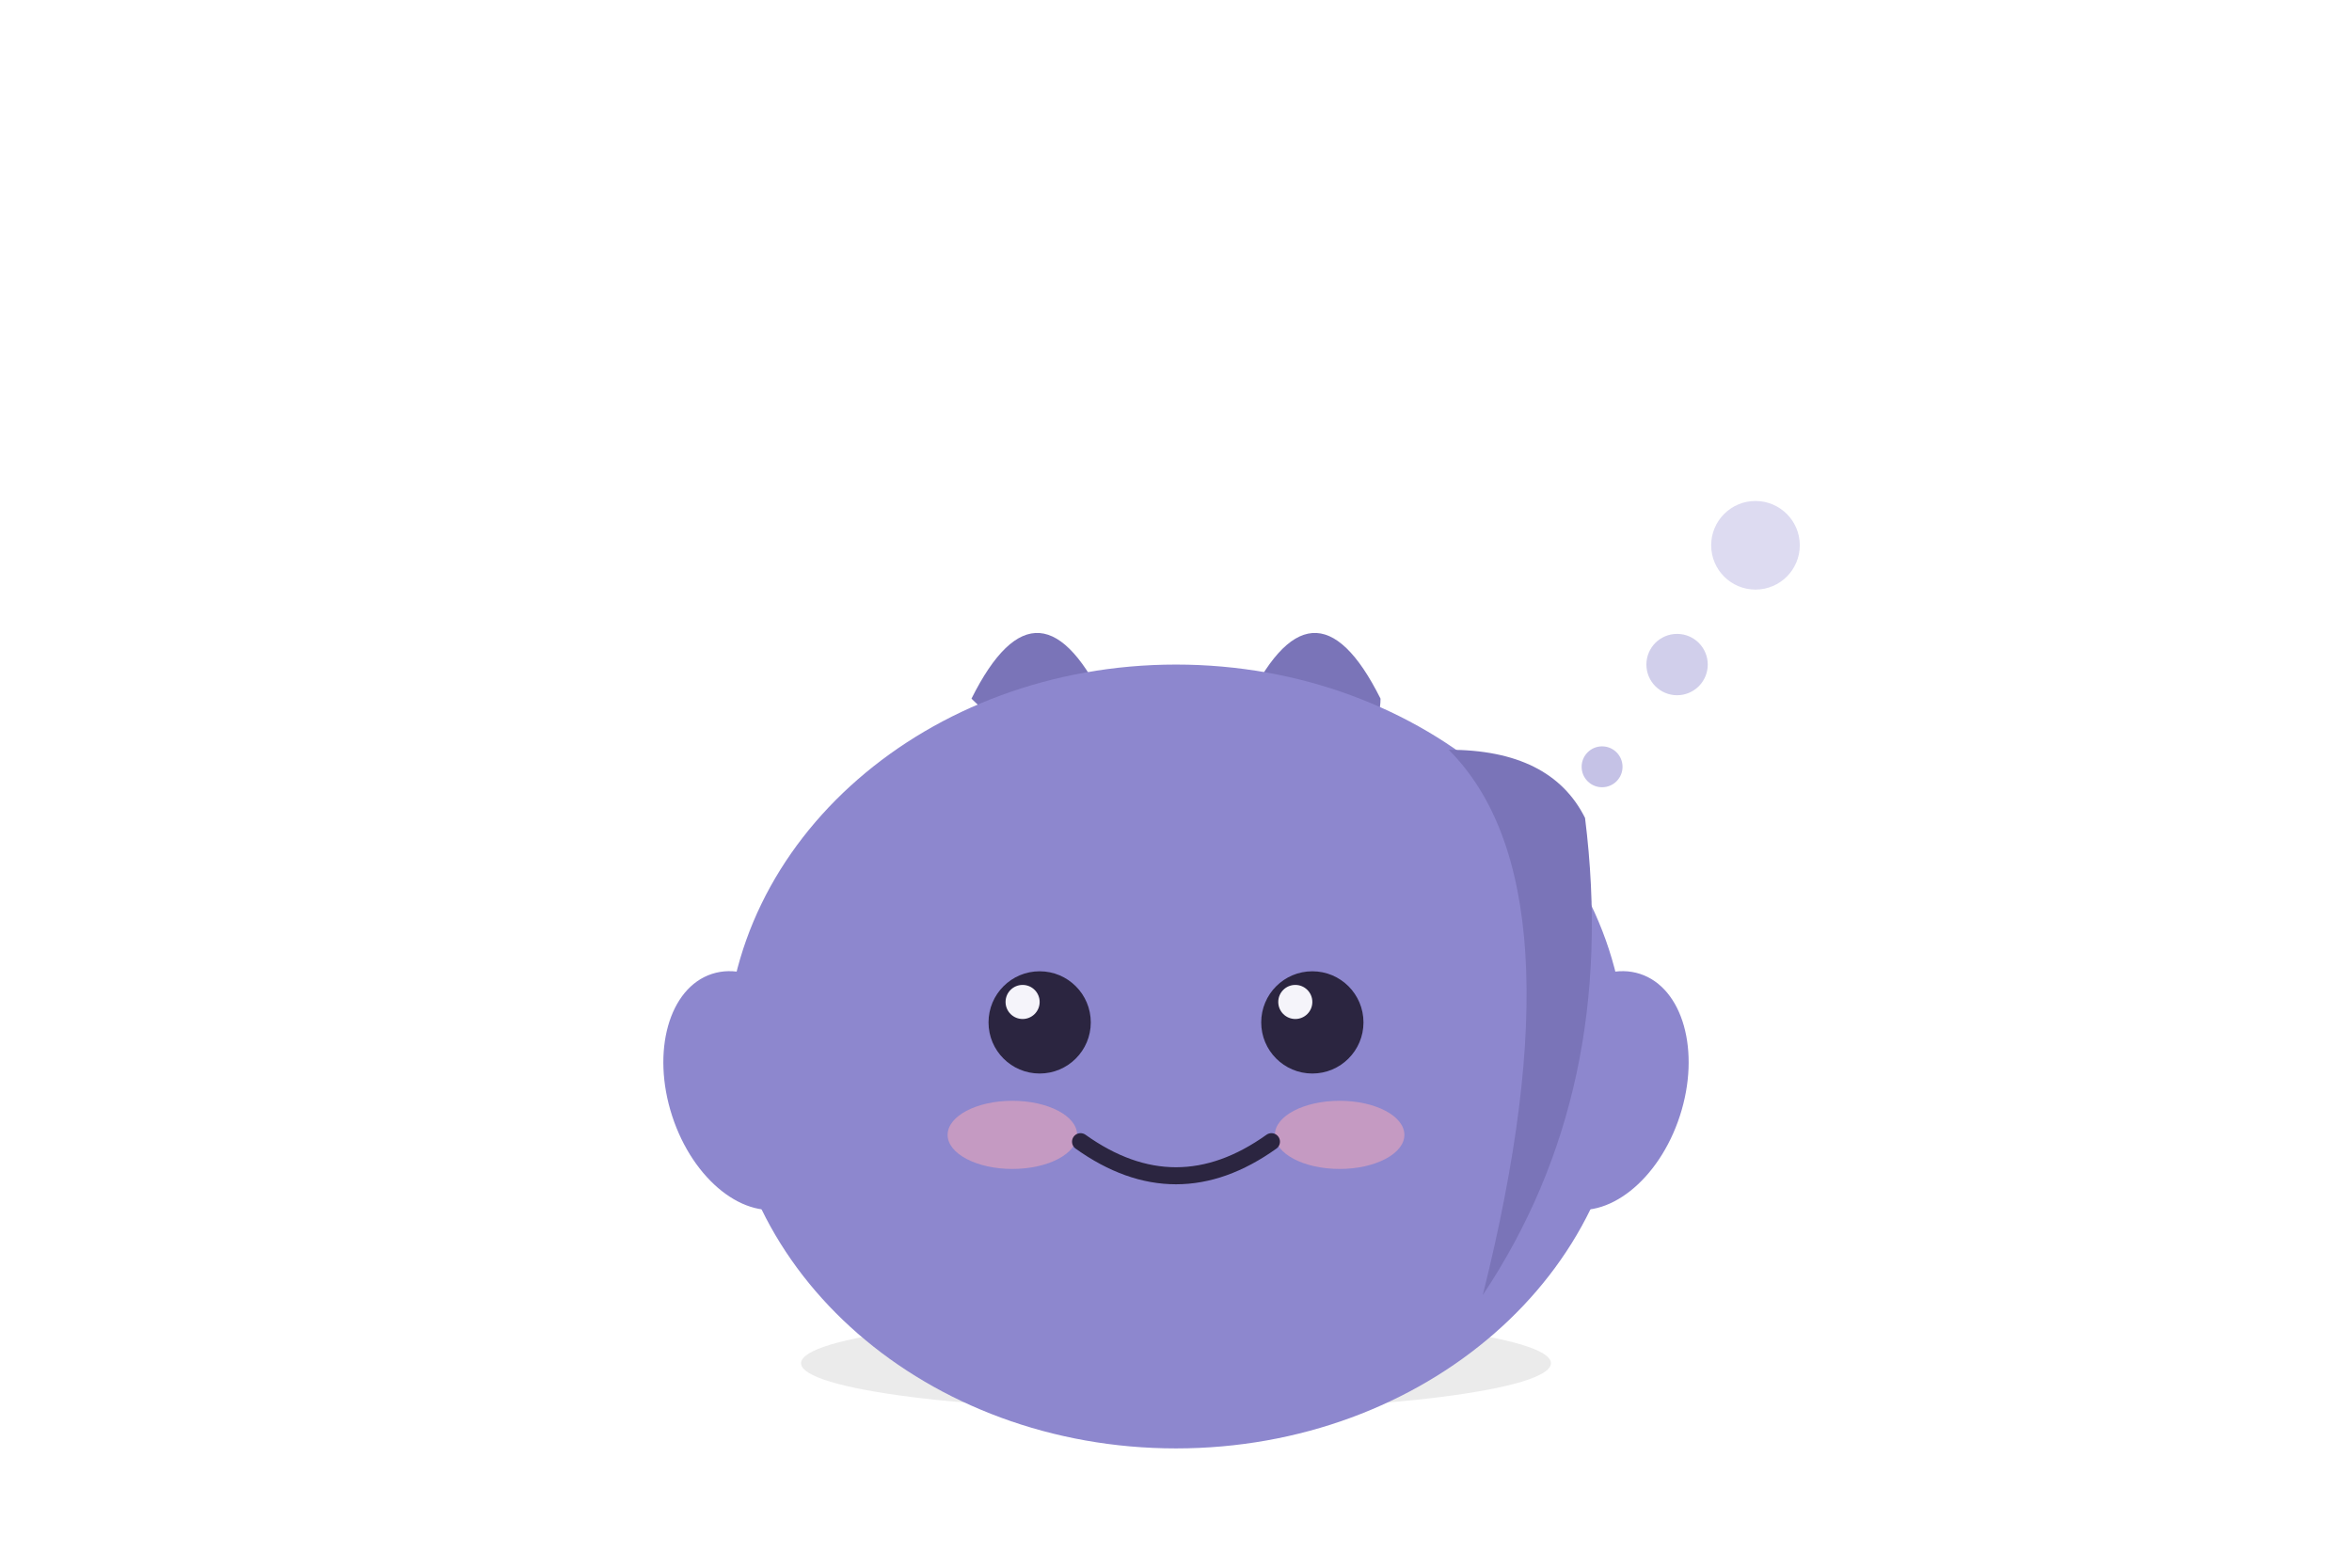
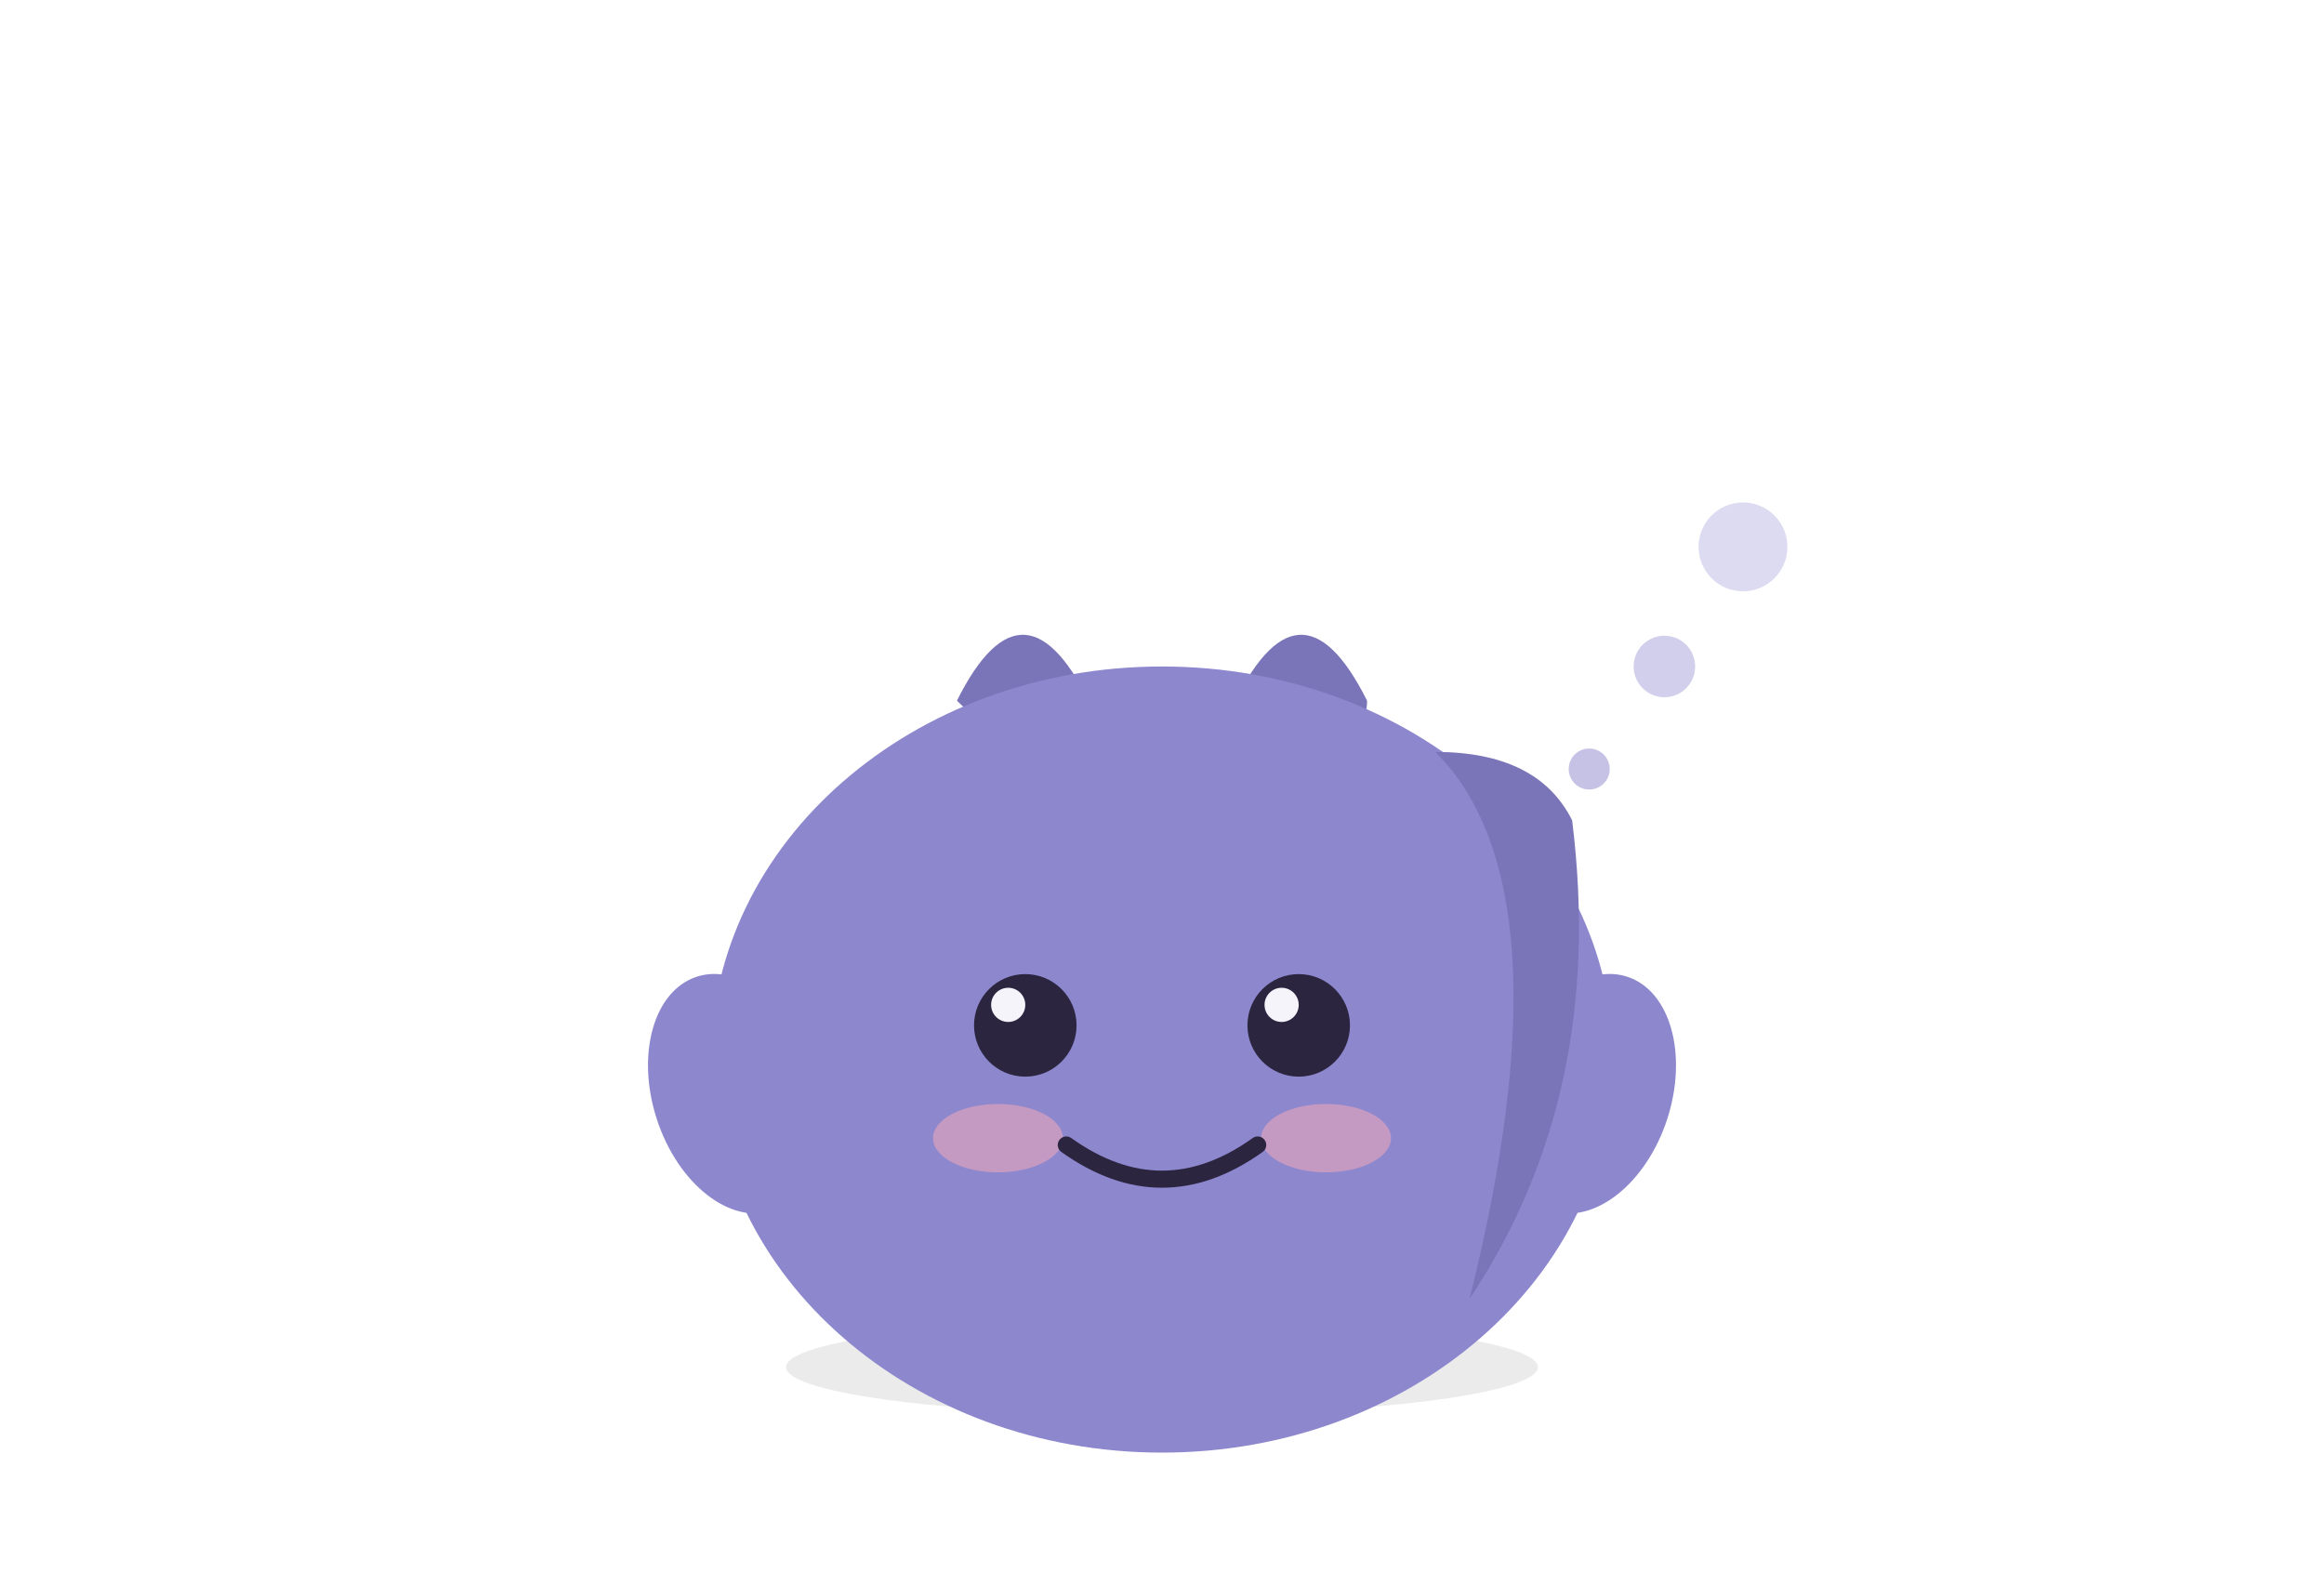
- <svg xmlns="http://www.w3.org/2000/svg" width="48" height="32" viewBox="0 0 680 460" role="img">
+ <svg xmlns="http://www.w3.org/2000/svg" width="340" height="230" viewBox="0 0 680 460" role="img">
  <ellipse cx="340" cy="400" rx="110" ry="14" fill="#000000" fill-opacity="0.08" />
  <ellipse cx="215" cy="320" rx="24" ry="36" fill="#8D87CE" transform="rotate(-18 215 320)" />
  <ellipse cx="465" cy="320" rx="24" ry="36" fill="#8D87CE" transform="rotate(18 465 320)" />
  <ellipse cx="305" cy="378" rx="28" ry="17" fill="#8D87CE" />
  <ellipse cx="375" cy="378" rx="28" ry="17" fill="#8D87CE" />
  <path d="M280 205 Q300 165 320 208 Q300 225 280 205 Z" fill="#7A74B8" />
  <path d="M360 208 Q380 165 400 205 Q400 225 360 208 Z" fill="#7A74B8" />
  <ellipse cx="340" cy="310" rx="132" ry="115" fill="#8D87CE" />
  <path d="M420 220 Q460 260 430 380 Q470 320 460 240 Q450 220 420 220 Z" fill="#7A74B8" />
  <circle cx="300" cy="300" r="15" fill="#2B2540" />
  <circle cx="380" cy="300" r="15" fill="#2B2540" />
  <circle cx="295" cy="294" r="5" fill="#F5F4FA" />
  <circle cx="375" cy="294" r="5" fill="#F5F4FA" />
  <ellipse cx="292" cy="333" rx="19" ry="10" fill="#F2A9B8" fill-opacity="0.55" />
  <ellipse cx="388" cy="333" rx="19" ry="10" fill="#F2A9B8" fill-opacity="0.55" />
  <path d="M312 335 Q340 355 368 335" fill="none" stroke="#2B2540" stroke-width="5" stroke-linecap="round" />
  <circle cx="465" cy="225" r="6" fill="#8D87CE" fill-opacity="0.5" />
  <circle cx="487" cy="195" r="9" fill="#8D87CE" fill-opacity="0.4" />
  <circle cx="510" cy="160" r="13" fill="#8D87CE" fill-opacity="0.3" />
</svg>
